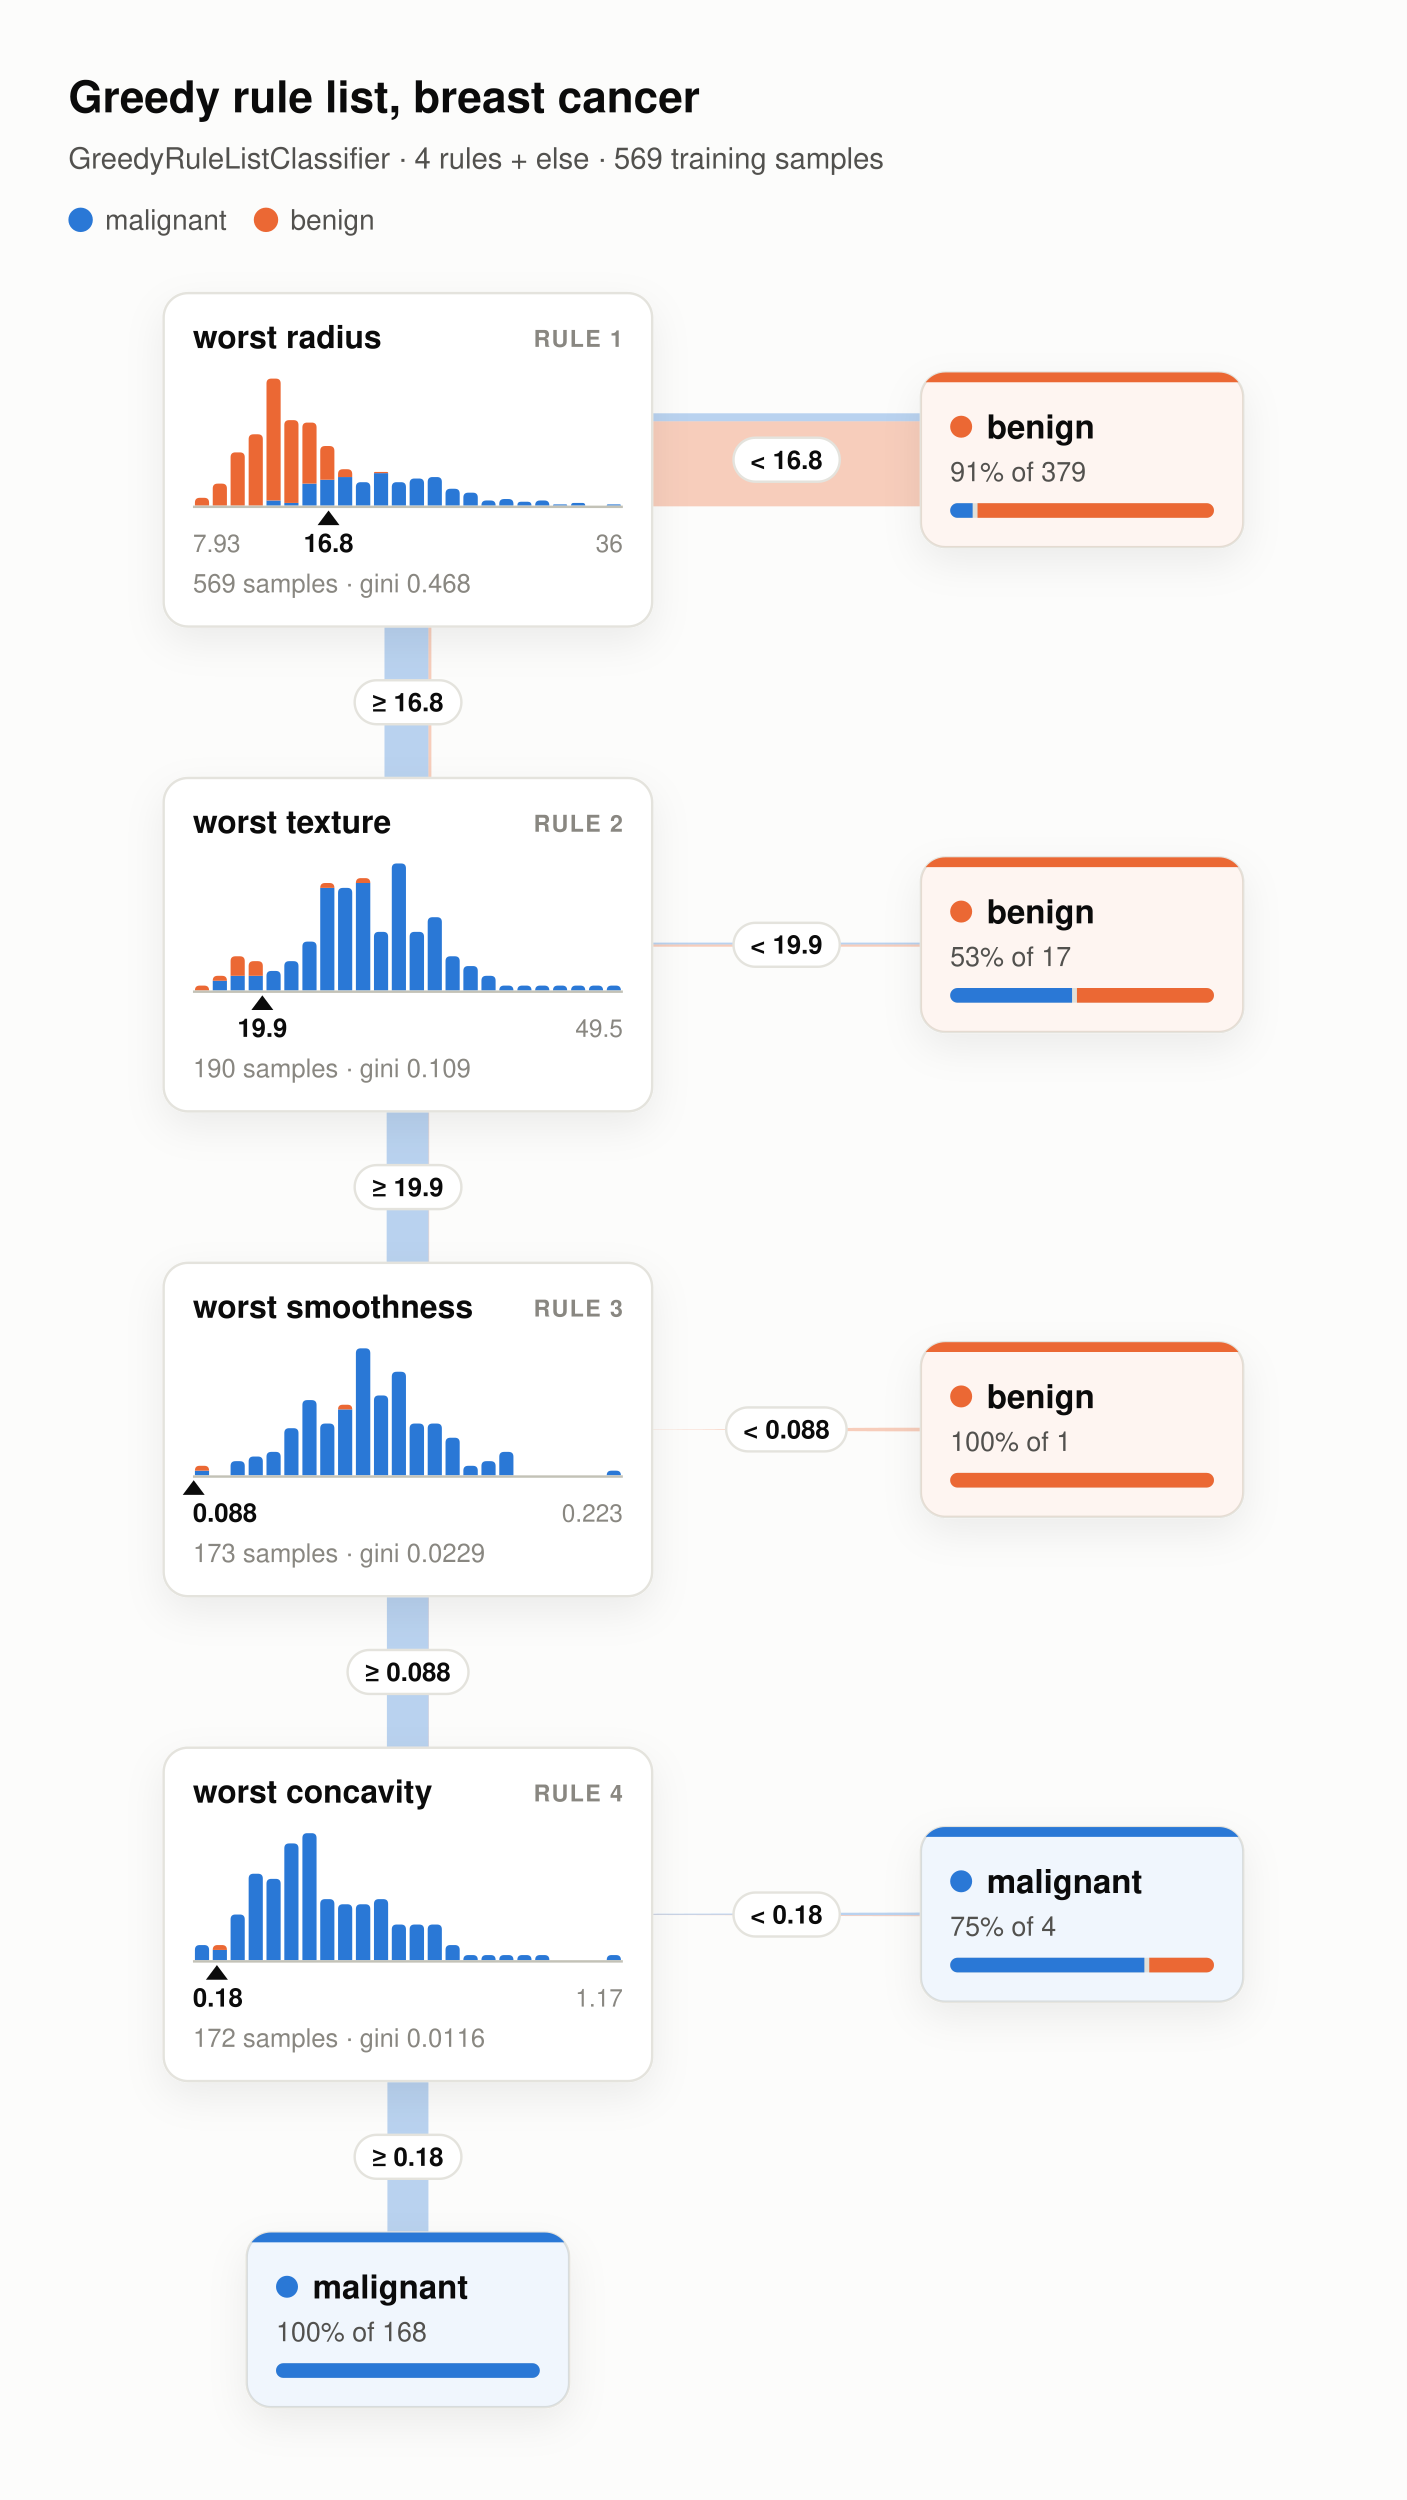
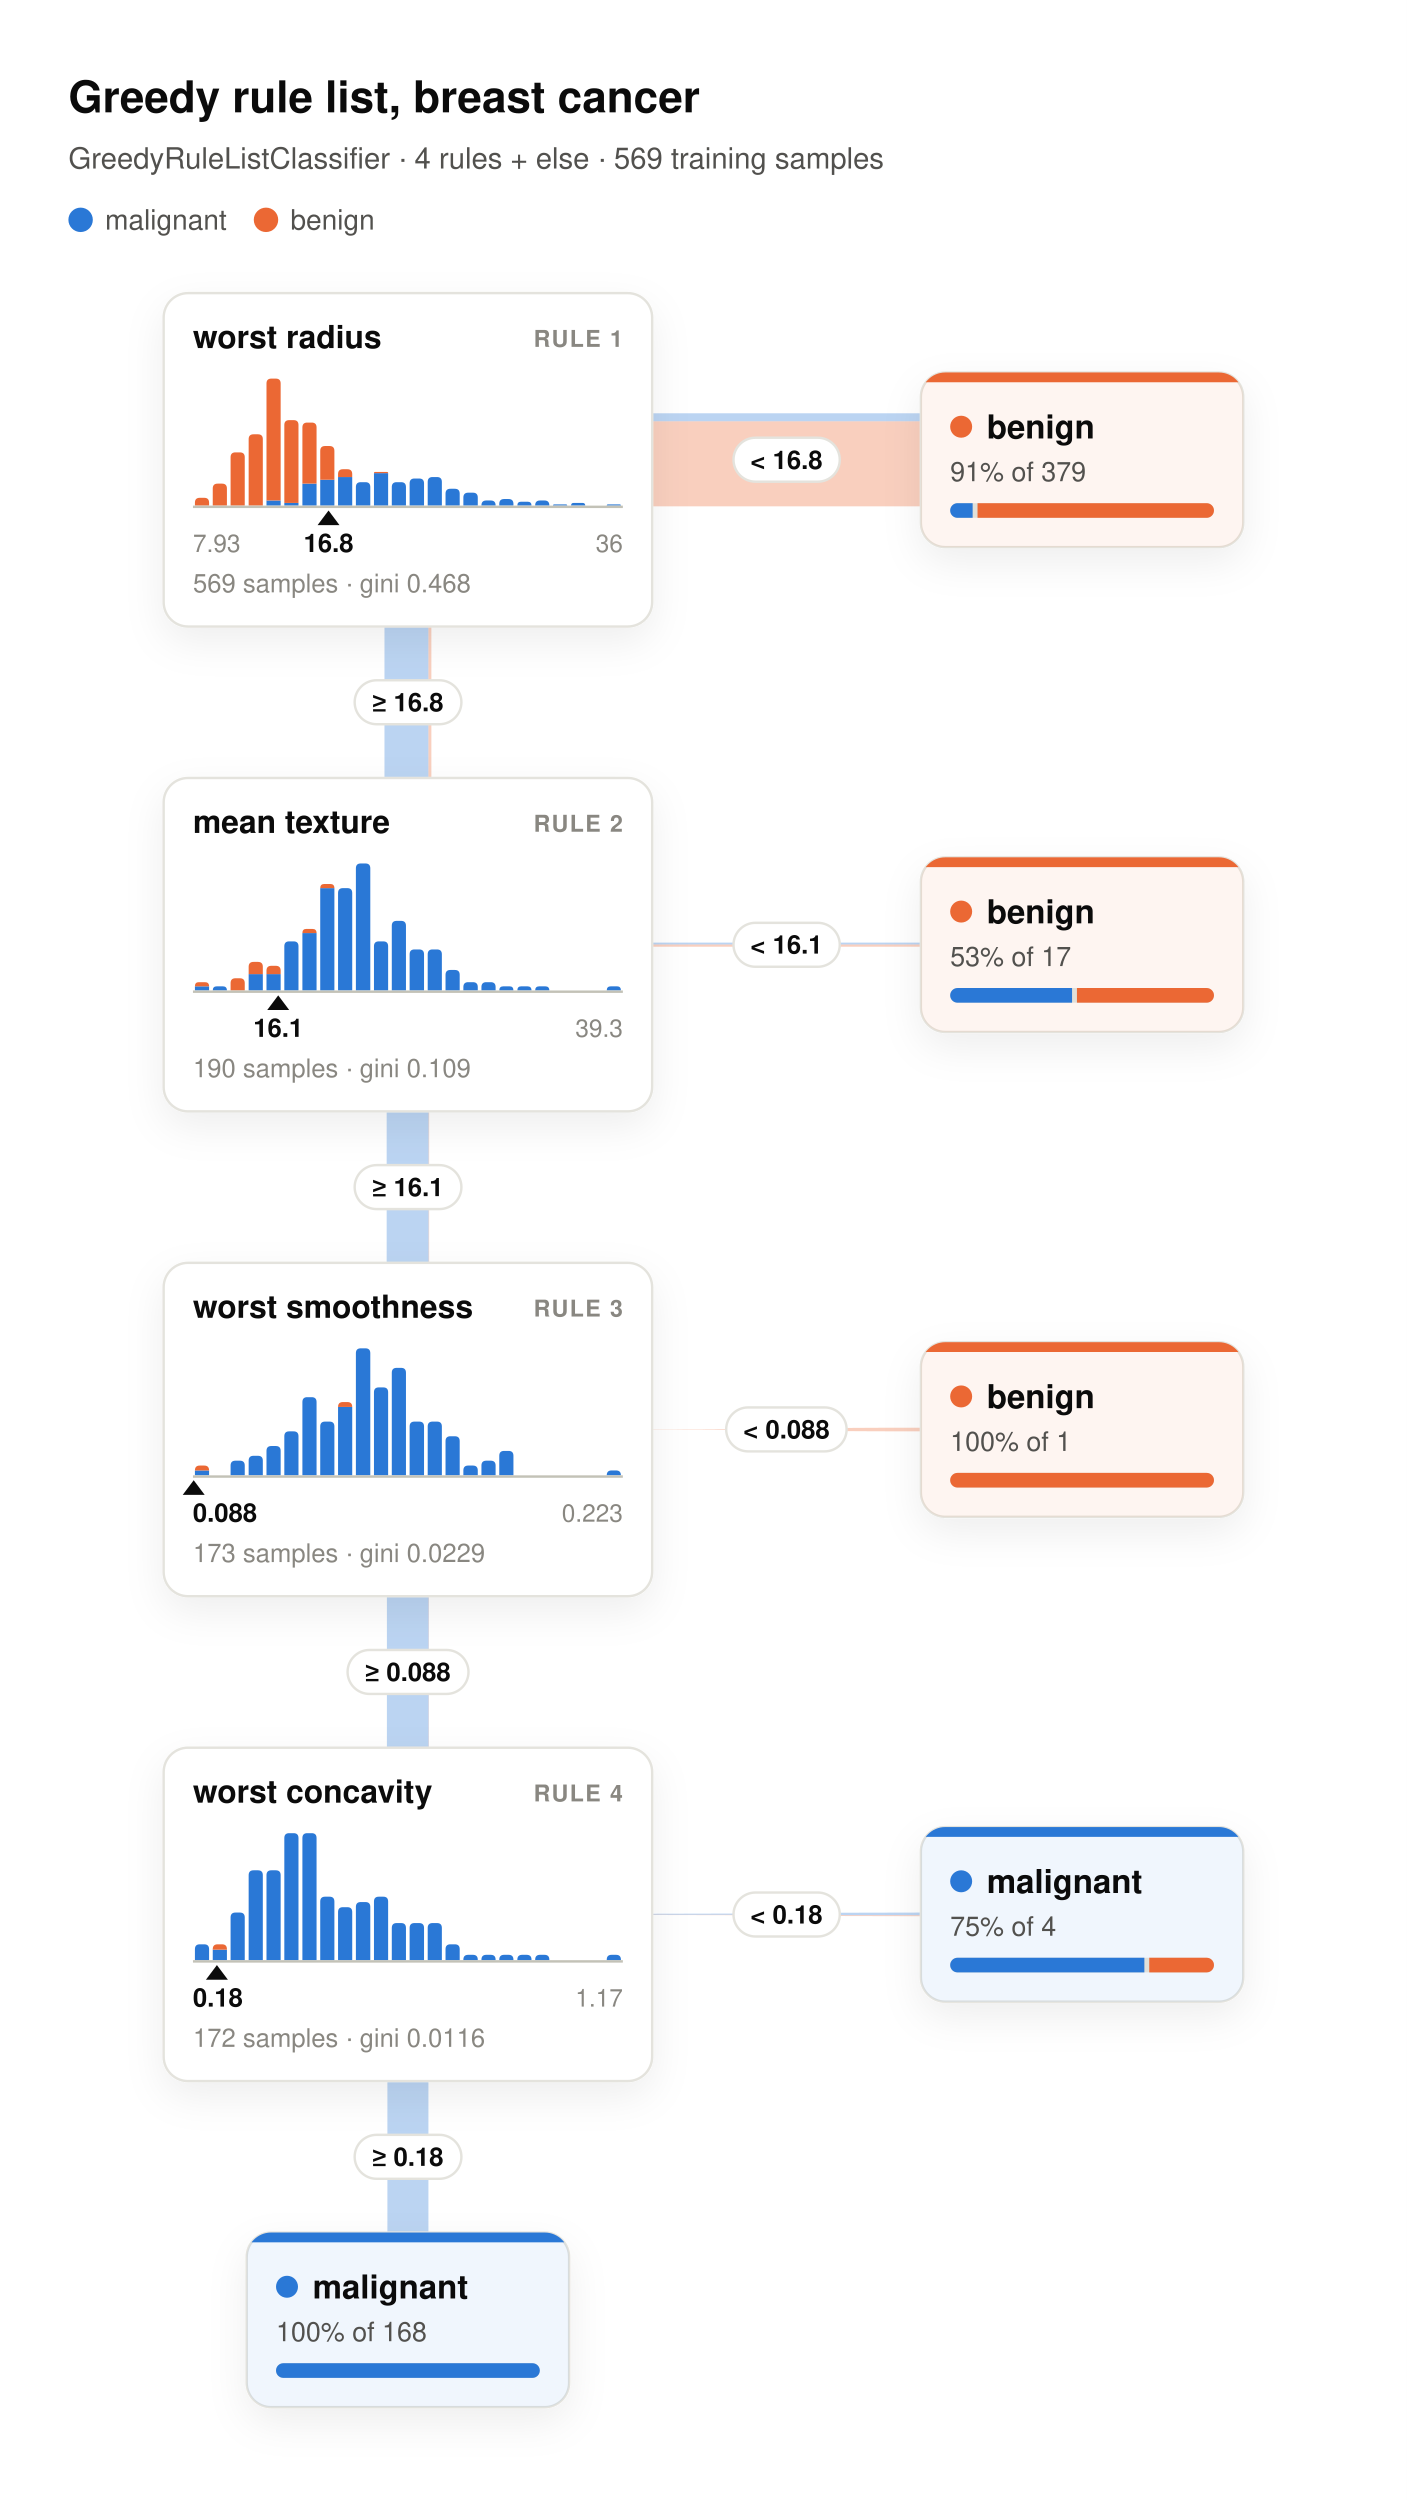
<svg xmlns="http://www.w3.org/2000/svg" width="576" height="1023.5" viewBox="0 0 576 1023.5" role="img" aria-label="Greedy rule list, breast cancer" font-family="Helvetica, 'Helvetica Neue', Arial, 'Nimbus Sans', 'Liberation Sans', sans-serif">
  <defs>
    <filter id="dti47-sh" x="-20%" y="-20%" width="140%" height="160%">
      <feDropShadow dx="0" dy="1" stdDeviation="1" style="flood-color:#1a1a1a;flood-opacity:0.06" />
      <feDropShadow dx="0" dy="6" stdDeviation="8" style="flood-color:#1a1a1a;flood-opacity:0.07" />
    </filter>
  </defs>
-   <rect width="100%" height="100%" style="fill:#fcfcfb" />
+   <rect width="100%" height="100%" style="fill:#ffffff" />
  <g transform="translate(28,28)">
    <text x="0" y="18" style="font-size:18px;font-weight:650;fill:#0b0b0b">Greedy rule list, breast cancer</text>
    <text x="0" y="41" style="font-size:12px;font-weight:400;fill:#52514e">GreedyRuleListClassifier  ·  4 rules + else  ·  569 training samples</text>
    <circle cx="5" cy="62" r="5" style="fill:#2a78d6" />
    <text x="15" y="66" style="font-size:11.5px;font-weight:400;fill:#52514e">malignant</text>
    <circle cx="80.9" cy="62" r="5" style="fill:#eb6834" />
    <text x="90.9" y="66" style="font-size:11.5px;font-weight:400;fill:#52514e">benign</text>
  </g>
  <g transform="translate(67,120)">
    <g style="fill-opacity:0.32">
      <path d="M200,49.2C255,49.2 255,49.2 310,49.2L310,52.5C255,52.5 255,52.5 200,52.5Z" style="fill:#2a78d6" />
      <path d="M200,52.5C255,52.5 255,52.5 310,52.5L310,87.3C255,87.3 255,87.3 200,87.3Z" style="fill:#eb6834" />
    </g>
    <g style="fill-opacity:0.32">
      <path d="M90.4,136.5C90.4,167.5 90.4,167.5 90.4,198.5L108.4,198.5C108.4,167.5 108.4,167.5 108.4,136.5Z" style="fill:#2a78d6" />
      <path d="M108.4,136.5C108.4,167.5 108.4,167.5 108.4,198.5L109.6,198.5C109.6,167.5 109.6,167.5 109.6,136.5Z" style="fill:#eb6834" />
    </g>
    <g style="fill-opacity:0.32">
      <path d="M200,265.9C255,265.9 255,265.9 310,265.9L310,266.7C255,266.7 255,266.7 200,266.7Z" style="fill:#2a78d6" />
      <path d="M200,266.7C255,266.7 255,266.7 310,266.7L310,267.6C255,267.6 255,267.6 200,267.6Z" style="fill:#eb6834" />
    </g>
    <g style="fill-opacity:0.32">
      <path d="M91.3,335C91.3,366 91.3,366 91.3,397L108.5,397C108.5,366 108.5,366 108.5,335Z" style="fill:#2a78d6" />
      <path d="M108.5,335C108.5,366 108.5,366 108.5,397L108.7,397C108.7,366 108.7,366 108.7,335Z" style="fill:#eb6834" />
    </g>
    <g style="fill-opacity:0.32">
      <path d="M200,465.2C255,465.2 255,464.5 310,464.5L310,466C255,466 255,465.3 200,465.3Z" style="fill:#eb6834" />
    </g>
    <g style="fill-opacity:0.32">
      <path d="M91.4,533.5C91.4,564.5 91.4,564.5 91.4,595.5L108.5,595.5C108.5,564.5 108.5,564.5 108.5,533.5Z" style="fill:#2a78d6" />
      <path d="M108.5,533.5C108.5,564.5 108.5,564.5 108.5,595.5L108.6,595.5C108.6,564.5 108.6,564.5 108.6,533.5Z" style="fill:#eb6834" />
    </g>
    <g style="fill-opacity:0.32">
      <path d="M200,663.5C255,663.5 255,663 310,663L310,664.1C255,664.1 255,663.9 200,663.9Z" style="fill:#2a78d6" />
      <path d="M200,663.9C255,663.9 255,664.1 310,664.1L310,664.5C255,664.5 255,664 200,664Z" style="fill:#eb6834" />
    </g>
    <g style="fill-opacity:0.32">
      <path d="M91.6,732C91.6,763 91.6,763 91.6,794L108.4,794C108.4,763 108.4,763 108.4,732Z" style="fill:#2a78d6" />
    </g>
    <g transform="translate(0,0)">
      <rect class="dti-frame" width="200" height="136.5" rx="10" filter="url(#dti47-sh)" style="fill:#ffffff;stroke:#e4e3dd;stroke-width:1" />
      <text x="188" y="22" text-anchor="end" style="font-size:9.5px;font-weight:600;fill:#898781;letter-spacing:.06em">RULE 1</text>
      <text x="12" y="22.5" style="font-size:13px;font-weight:600;fill:#0b0b0b">worst radius</text>
      <path d="M12.8,87V85.8Q12.8,83.8 14.8,83.8H16.6Q18.6,83.8 18.6,85.8V87Z" style="fill:#eb6834" />
      <path d="M20.1,87V80Q20.1,78 22.1,78H23.9Q25.9,78 25.9,80V87Z" style="fill:#eb6834" />
      <path d="M27.4,87V67.2Q27.4,65.2 29.4,65.2H31.2Q33.2,65.2 33.2,67.2V87Z" style="fill:#eb6834" />
      <path d="M34.8,87V59.8Q34.8,57.8 36.8,57.8H38.6Q40.6,57.8 40.6,59.8V87Z" style="fill:#eb6834" />
      <path d="M42.1,87V84.9H47.9V87Z" style="fill:#2a78d6" />
      <path d="M42.1,84.9V37Q42.1,35 44.1,35H45.9Q47.9,35 47.9,37V84.9Z" style="fill:#eb6834" />
      <path d="M49.4,87V85.9H55.2V87Z" style="fill:#2a78d6" />
      <path d="M49.4,85.9V54Q49.4,52 51.4,52H53.2Q55.2,52 55.2,54V85.9Z" style="fill:#eb6834" />
      <path d="M56.8,87V78H62.6V87Z" style="fill:#2a78d6" />
      <path d="M56.8,78V55Q56.8,53 58.8,53H60.6Q62.6,53 62.6,55V78Z" style="fill:#eb6834" />
      <path d="M64.1,87V76.4H69.9V87Z" style="fill:#2a78d6" />
      <path d="M64.1,76.4V64.6Q64.1,62.6 66.1,62.6H67.9Q69.9,62.6 69.9,64.6V76.4Z" style="fill:#eb6834" />
      <path d="M71.4,87V75.3H77.2V87Z" style="fill:#2a78d6" />
      <path d="M71.4,75.3V74.1Q71.4,72.1 73.4,72.1H75.2Q77.2,72.1 77.2,74.1V75.3Z" style="fill:#eb6834" />
      <path d="M78.7,87V79.4Q78.7,77.4 80.7,77.4H82.6Q84.6,77.4 84.6,79.4V87Z" style="fill:#2a78d6" />
      <path d="M86.1,87V73.7H91.9V87Z" style="fill:#2a78d6" />
      <path d="M86.1,73.7V73.7Q86.1,73.2 86.6,73.2H91.4Q91.9,73.2 91.9,73.7V73.7Z" style="fill:#eb6834" />
      <path d="M93.4,87V79.4Q93.4,77.4 95.4,77.4H97.2Q99.2,77.4 99.2,79.4V87Z" style="fill:#2a78d6" />
      <path d="M100.7,87V77.9Q100.7,75.9 102.7,75.9H104.6Q106.6,75.9 106.6,77.9V87Z" style="fill:#2a78d6" />
      <path d="M108.1,87V77.3Q108.1,75.3 110.1,75.3H111.9Q113.9,75.3 113.9,77.3V87Z" style="fill:#2a78d6" />
      <path d="M115.4,87V82.1Q115.4,80.1 117.4,80.1H119.2Q121.2,80.1 121.2,82.1V87Z" style="fill:#2a78d6" />
      <path d="M122.7,87V83.7Q122.7,81.7 124.7,81.7H126.6Q128.6,81.7 128.6,83.7V87Z" style="fill:#2a78d6" />
      <path d="M130.1,87V86.9Q130.1,84.9 132.1,84.9H133.9Q135.9,84.9 135.9,86.9V87Z" style="fill:#2a78d6" />
      <path d="M137.4,87V86.3Q137.4,84.3 139.4,84.3H141.2Q143.2,84.3 143.2,86.3V87Z" style="fill:#2a78d6" />
      <path d="M144.8,87V87Q144.8,85.4 146.3,85.4H149Q150.6,85.4 150.6,87V87Z" style="fill:#2a78d6" />
      <path d="M152.1,87V86.9Q152.1,84.9 154.1,84.9H155.9Q157.9,84.9 157.9,86.9V87Z" style="fill:#2a78d6" />
      <path d="M159.4,87V87Q159.4,86.5 159.9,86.5H164.7Q165.2,86.5 165.2,87V87Z" style="fill:#2a78d6" />
      <path d="M166.8,87V87Q166.8,85.9 167.8,85.9H171.5Q172.6,85.9 172.6,87V87Z" style="fill:#2a78d6" />
      <path d="M181.4,87V87Q181.4,86.5 181.9,86.5H186.7Q187.2,86.5 187.2,87V87Z" style="fill:#2a78d6" />
      <line x1="12" y1="87.5" x2="188" y2="87.5" style="stroke:#c3c2b7;stroke-width:1" />
      <path d="M67.5,89l4.5,6h-9z" style="fill:#0b0b0b" />
      <text x="67.5" y="106" text-anchor="middle" style="font-size:10.5px;font-weight:600;fill:#0b0b0b">16.8</text>
      <text x="12" y="106" style="font-size:10px;font-weight:400;fill:#898781">7.93</text>
      <text x="188" y="106" text-anchor="end" style="font-size:10px;font-weight:400;fill:#898781">36</text>
      <text x="12" y="122.5" style="font-size:10.5px;font-weight:400;fill:#898781;font-variant-numeric:tabular-nums">569 samples  ·  gini 0.468</text>
    </g>
    <g transform="translate(310,32.5)">
      <rect class="dti-frame" width="132" height="71.5" rx="10" filter="url(#dti47-sh)" style="fill:#ffffff;stroke:#e4e3dd;stroke-width:1" />
      <clipPath id="dti47-cc1">
        <rect width="132" height="71.5" rx="10" />
      </clipPath>
      <g clip-path="url(#dti47-cc1)">
        <rect width="132" height="71.5" style="fill:#eb6834;fill-opacity:0.07" />
        <rect width="132" height="4" style="fill:#eb6834" />
      </g>
      <circle cx="16.5" cy="22.2" r="4.5" style="fill:#eb6834" />
      <text x="27" y="27" style="font-size:13.5px;font-weight:600;fill:#0b0b0b">benign</text>
      <text x="12" y="44.5" style="font-size:11px;font-weight:400;fill:#52514e;font-variant-numeric:tabular-nums">91% of 379</text>
      <clipPath id="dti47-cb1">
        <rect x="12" y="53.5" width="108" height="6" rx="3" />
      </clipPath>
      <g clip-path="url(#dti47-cb1)">
        <rect x="12" y="53.5" width="108" height="6" style="fill:#e1e0d9" />
        <rect x="12" y="53.5" width="9.2" height="6" style="fill:#2a78d6" />
        <rect x="23.2" y="53.5" width="96.8" height="6" style="fill:#eb6834" />
      </g>
    </g>
    <g transform="translate(0,198.5)">
      <rect class="dti-frame" width="200" height="136.5" rx="10" filter="url(#dti47-sh)" style="fill:#ffffff;stroke:#e4e3dd;stroke-width:1" />
      <text x="188" y="22" text-anchor="end" style="font-size:9.5px;font-weight:600;fill:#898781;letter-spacing:.06em">RULE 2</text>
-       <text x="12" y="22.5" style="font-size:13px;font-weight:600;fill:#0b0b0b">worst texture</text>
-       <path d="M12.8,87V87Q12.8,85 14.8,85H16.6Q18.6,85 18.6,87V87Z" style="fill:#eb6834" />
-       <path d="M20.1,87V83H25.9V87Z" style="fill:#2a78d6" />
-       <path d="M20.1,83V83Q20.1,81 22.1,81H23.9Q25.9,81 25.9,83V83Z" style="fill:#eb6834" />
-       <path d="M27.4,87V81H33.2V87Z" style="fill:#2a78d6" />
-       <path d="M27.4,81V75Q27.4,73 29.4,73H31.2Q33.2,73 33.2,75V81Z" style="fill:#eb6834" />
-       <path d="M34.8,87V81H40.6V87Z" style="fill:#2a78d6" />
-       <path d="M34.8,81V77Q34.8,75 36.8,75H38.6Q40.6,75 40.6,77V81Z" style="fill:#eb6834" />
-       <path d="M42.1,87V81Q42.1,79 44.1,79H45.9Q47.9,79 47.9,81V87Z" style="fill:#2a78d6" />
-       <path d="M49.4,87V77Q49.4,75 51.4,75H53.2Q55.2,75 55.2,77V87Z" style="fill:#2a78d6" />
-       <path d="M56.8,87V69Q56.8,67 58.8,67H60.6Q62.6,67 62.6,69V87Z" style="fill:#2a78d6" />
-       <path d="M64.1,87V45H69.9V87Z" style="fill:#2a78d6" />
-       <path d="M64.1,45V45Q64.1,43 66.1,43H67.9Q69.9,43 69.9,45V45Z" style="fill:#eb6834" />
-       <path d="M71.4,87V47Q71.4,45 73.4,45H75.2Q77.2,45 77.2,47V87Z" style="fill:#2a78d6" />
-       <path d="M78.7,87V43H84.6V87Z" style="fill:#2a78d6" />
-       <path d="M78.7,43V43Q78.7,41 80.7,41H82.6Q84.6,41 84.6,43V43Z" style="fill:#eb6834" />
-       <path d="M86.1,87V65Q86.1,63 88.1,63H89.9Q91.9,63 91.9,65V87Z" style="fill:#2a78d6" />
-       <path d="M93.4,87V37Q93.4,35 95.4,35H97.2Q99.2,35 99.2,37V87Z" style="fill:#2a78d6" />
-       <path d="M100.7,87V65Q100.7,63 102.7,63H104.6Q106.6,63 106.6,65V87Z" style="fill:#2a78d6" />
-       <path d="M108.1,87V59Q108.1,57 110.1,57H111.9Q113.9,57 113.9,59V87Z" style="fill:#2a78d6" />
-       <path d="M115.4,87V75Q115.4,73 117.4,73H119.2Q121.2,73 121.2,75V87Z" style="fill:#2a78d6" />
-       <path d="M122.7,87V79Q122.7,77 124.7,77H126.6Q128.6,77 128.6,79V87Z" style="fill:#2a78d6" />
-       <path d="M130.1,87V83Q130.1,81 132.1,81H133.9Q135.9,81 135.9,83V87Z" style="fill:#2a78d6" />
-       <path d="M137.4,87V87Q137.4,85 139.4,85H141.2Q143.2,85 143.2,87V87Z" style="fill:#2a78d6" />
-       <path d="M144.8,87V87Q144.8,85 146.8,85H148.6Q150.6,85 150.6,87V87Z" style="fill:#2a78d6" />
-       <path d="M152.1,87V87Q152.1,85 154.1,85H155.9Q157.9,85 157.9,87V87Z" style="fill:#2a78d6" />
-       <path d="M159.4,87V87Q159.4,85 161.4,85H163.2Q165.2,85 165.2,87V87Z" style="fill:#2a78d6" />
-       <path d="M166.8,87V87Q166.8,85 168.8,85H170.6Q172.6,85 172.6,87V87Z" style="fill:#2a78d6" />
-       <path d="M174.1,87V87Q174.1,85 176.1,85H177.9Q179.9,85 179.9,87V87Z" style="fill:#2a78d6" />
-       <path d="M181.4,87V87Q181.4,85 183.4,85H185.2Q187.2,85 187.2,87V87Z" style="fill:#2a78d6" />
+       <text x="12" y="22.5" style="font-size:13px;font-weight:600;fill:#0b0b0b">mean texture</text>
+       <path d="M12.8,87V85.3H18.6V87Z" style="fill:#2a78d6" />
+       <path d="M12.8,85.3V85.3Q12.8,83.6 14.4,83.6H16.9Q18.6,83.6 18.6,85.3V85.3Z" style="fill:#eb6834" />
+       <path d="M20.1,87V87Q20.1,85.3 21.8,85.3H24.2Q25.9,85.3 25.9,87V87Z" style="fill:#2a78d6" />
+       <path d="M27.4,87V84Q27.4,82 29.4,82H31.2Q33.2,82 33.2,84V87Z" style="fill:#eb6834" />
+       <path d="M34.8,87V80.3H40.6V87Z" style="fill:#2a78d6" />
+       <path d="M34.8,80.3V77.3Q34.8,75.3 36.8,75.3H38.6Q40.6,75.3 40.6,77.3V80.3Z" style="fill:#eb6834" />
+       <path d="M42.1,87V80.3H47.9V87Z" style="fill:#2a78d6" />
+       <path d="M42.1,80.3V78.9Q42.1,76.9 44.1,76.9H45.9Q47.9,76.9 47.9,78.9V80.3Z" style="fill:#eb6834" />
+       <path d="M49.4,87V68.9Q49.4,66.9 51.4,66.9H53.2Q55.2,66.9 55.2,68.9V87Z" style="fill:#2a78d6" />
+       <path d="M56.8,87V63.5H62.6V87Z" style="fill:#2a78d6" />
+       <path d="M56.8,63.5V63.5Q56.8,61.8 58.4,61.8H60.9Q62.6,61.8 62.6,63.5V63.5Z" style="fill:#eb6834" />
+       <path d="M64.1,87V45.1H69.9V87Z" style="fill:#2a78d6" />
+       <path d="M64.1,45.1V45.1Q64.1,43.4 65.8,43.4H68.2Q69.9,43.4 69.9,45.1V45.1Z" style="fill:#eb6834" />
+       <path d="M71.4,87V47.1Q71.4,45.1 73.4,45.1H75.2Q77.2,45.1 77.2,47.1V87Z" style="fill:#2a78d6" />
+       <path d="M78.7,87V37Q78.7,35 80.7,35H82.6Q84.6,35 84.6,37V87Z" style="fill:#2a78d6" />
+       <path d="M86.1,87V68.9Q86.1,66.9 88.1,66.9H89.9Q91.9,66.9 91.9,68.9V87Z" style="fill:#2a78d6" />
+       <path d="M93.4,87V60.5Q93.4,58.5 95.4,58.5H97.2Q99.2,58.5 99.2,60.5V87Z" style="fill:#2a78d6" />
+       <path d="M100.7,87V72.2Q100.7,70.2 102.7,70.2H104.6Q106.6,70.2 106.6,72.2V87Z" style="fill:#2a78d6" />
+       <path d="M108.1,87V72.2Q108.1,70.2 110.1,70.2H111.9Q113.9,70.2 113.9,72.2V87Z" style="fill:#2a78d6" />
+       <path d="M115.4,87V80.6Q115.4,78.6 117.4,78.6H119.2Q121.2,78.6 121.2,80.6V87Z" style="fill:#2a78d6" />
+       <path d="M122.7,87V85.6Q122.7,83.6 124.7,83.6H126.6Q128.6,83.6 128.6,85.6V87Z" style="fill:#2a78d6" />
+       <path d="M130.1,87V85.6Q130.1,83.6 132.1,83.6H133.9Q135.9,83.6 135.9,85.6V87Z" style="fill:#2a78d6" />
+       <path d="M137.4,87V87Q137.4,85.3 139.1,85.3H141.6Q143.2,85.3 143.2,87V87Z" style="fill:#2a78d6" />
+       <path d="M144.8,87V87Q144.8,85.3 146.4,85.3H148.9Q150.6,85.3 150.6,87V87Z" style="fill:#2a78d6" />
+       <path d="M152.1,87V87Q152.1,85.3 153.8,85.3H156.2Q157.9,85.3 157.9,87V87Z" style="fill:#2a78d6" />
+       <path d="M181.4,87V87Q181.4,85.3 183.1,85.3H185.6Q187.2,85.3 187.2,87V87Z" style="fill:#2a78d6" />
      <line x1="12" y1="87.5" x2="188" y2="87.5" style="stroke:#c3c2b7;stroke-width:1" />
-       <path d="M40.4,89l4.5,6h-9z" style="fill:#0b0b0b" />
-       <text x="40.4" y="106" text-anchor="middle" style="font-size:10.5px;font-weight:600;fill:#0b0b0b">19.9</text>
-       <text x="188" y="106" text-anchor="end" style="font-size:10px;font-weight:400;fill:#898781">49.5</text>
+       <path d="M46.9,89l4.5,6h-9z" style="fill:#0b0b0b" />
+       <text x="46.9" y="106" text-anchor="middle" style="font-size:10.5px;font-weight:600;fill:#0b0b0b">16.1</text>
+       <text x="188" y="106" text-anchor="end" style="font-size:10px;font-weight:400;fill:#898781">39.3</text>
      <text x="12" y="122.5" style="font-size:10.5px;font-weight:400;fill:#898781;font-variant-numeric:tabular-nums">190 samples  ·  gini 0.109</text>
    </g>
    <g transform="translate(310,231)">
      <rect class="dti-frame" width="132" height="71.5" rx="10" filter="url(#dti47-sh)" style="fill:#ffffff;stroke:#e4e3dd;stroke-width:1" />
      <clipPath id="dti47-cc3">
        <rect width="132" height="71.5" rx="10" />
      </clipPath>
      <g clip-path="url(#dti47-cc3)">
        <rect width="132" height="71.5" style="fill:#eb6834;fill-opacity:0.07" />
        <rect width="132" height="4" style="fill:#eb6834" />
      </g>
      <circle cx="16.5" cy="22.2" r="4.5" style="fill:#eb6834" />
      <text x="27" y="27" style="font-size:13.5px;font-weight:600;fill:#0b0b0b">benign</text>
      <text x="12" y="44.5" style="font-size:11px;font-weight:400;fill:#52514e;font-variant-numeric:tabular-nums">53% of 17</text>
      <clipPath id="dti47-cb3">
        <rect x="12" y="53.5" width="108" height="6" rx="3" />
      </clipPath>
      <g clip-path="url(#dti47-cb3)">
        <rect x="12" y="53.5" width="108" height="6" style="fill:#e1e0d9" />
        <rect x="12" y="53.5" width="49.9" height="6" style="fill:#2a78d6" />
        <rect x="63.9" y="53.5" width="56.1" height="6" style="fill:#eb6834" />
      </g>
    </g>
    <g transform="translate(0,397)">
      <rect class="dti-frame" width="200" height="136.5" rx="10" filter="url(#dti47-sh)" style="fill:#ffffff;stroke:#e4e3dd;stroke-width:1" />
      <text x="188" y="22" text-anchor="end" style="font-size:9.5px;font-weight:600;fill:#898781;letter-spacing:.06em">RULE 3</text>
      <text x="12" y="22.5" style="font-size:13px;font-weight:600;fill:#0b0b0b">worst smoothness</text>
-       <path d="M12.8,87V85.1H18.6V87Z" style="fill:#2a78d6" />
-       <path d="M12.8,85.1V85.1Q12.8,83.1 14.7,83.1H16.7Q18.6,83.1 18.6,85.1V85.1Z" style="fill:#eb6834" />
-       <path d="M27.4,87V83.2Q27.4,81.2 29.4,81.2H31.2Q33.2,81.2 33.2,83.2V87Z" style="fill:#2a78d6" />
-       <path d="M34.8,87V81.3Q34.8,79.3 36.8,79.3H38.6Q40.6,79.3 40.6,81.3V87Z" style="fill:#2a78d6" />
-       <path d="M42.1,87V79.4Q42.1,77.4 44.1,77.4H45.9Q47.9,77.4 47.9,79.4V87Z" style="fill:#2a78d6" />
-       <path d="M49.4,87V69.7Q49.4,67.7 51.4,67.7H53.2Q55.2,67.7 55.2,69.7V87Z" style="fill:#2a78d6" />
-       <path d="M56.8,87V58.2Q56.8,56.2 58.8,56.2H60.6Q62.6,56.2 62.6,58.2V87Z" style="fill:#2a78d6" />
-       <path d="M64.1,87V67.8Q64.1,65.8 66.1,65.8H67.9Q69.9,65.8 69.9,67.8V87Z" style="fill:#2a78d6" />
-       <path d="M71.4,87V60H77.2V87Z" style="fill:#2a78d6" />
-       <path d="M71.4,60V60Q71.4,58.1 73.3,58.1H75.3Q77.2,58.1 77.2,60V60Z" style="fill:#eb6834" />
+       <path d="M12.8,87V85H18.6V87Z" style="fill:#2a78d6" />
+       <path d="M12.8,85V85Q12.8,83 14.8,83H16.6Q18.6,83 18.6,85V85Z" style="fill:#eb6834" />
+       <path d="M27.4,87V83Q27.4,81 29.4,81H31.2Q33.2,81 33.2,83V87Z" style="fill:#2a78d6" />
+       <path d="M34.8,87V81Q34.8,79 36.8,79H38.6Q40.6,79 40.6,81V87Z" style="fill:#2a78d6" />
+       <path d="M42.1,87V77Q42.1,75 44.1,75H45.9Q47.9,75 47.9,77V87Z" style="fill:#2a78d6" />
+       <path d="M49.4,87V71Q49.4,69 51.4,69H53.2Q55.2,69 55.2,71V87Z" style="fill:#2a78d6" />
+       <path d="M56.8,87V57Q56.8,55 58.8,55H60.6Q62.6,55 62.6,57V87Z" style="fill:#2a78d6" />
+       <path d="M64.1,87V67Q64.1,65 66.1,65H67.9Q69.9,65 69.9,67V87Z" style="fill:#2a78d6" />
+       <path d="M71.4,87V59H77.2V87Z" style="fill:#2a78d6" />
+       <path d="M71.4,59V59Q71.4,57 73.4,57H75.2Q77.2,57 77.2,59V59Z" style="fill:#eb6834" />
      <path d="M78.7,87V37Q78.7,35 80.7,35H82.6Q84.6,35 84.6,37V87Z" style="fill:#2a78d6" />
-       <path d="M86.1,87V56.3Q86.1,54.3 88.1,54.3H89.9Q91.9,54.3 91.9,56.3V87Z" style="fill:#2a78d6" />
-       <path d="M93.4,87V46.6Q93.4,44.6 95.4,44.6H97.2Q99.2,44.6 99.2,46.6V87Z" style="fill:#2a78d6" />
-       <path d="M100.7,87V67.8Q100.7,65.8 102.7,65.8H104.6Q106.6,65.8 106.6,67.8V87Z" style="fill:#2a78d6" />
-       <path d="M108.1,87V67.8Q108.1,65.8 110.1,65.8H111.9Q113.9,65.8 113.9,67.8V87Z" style="fill:#2a78d6" />
-       <path d="M115.4,87V73.6Q115.4,71.6 117.4,71.6H119.2Q121.2,71.6 121.2,73.6V87Z" style="fill:#2a78d6" />
-       <path d="M122.7,87V85.1Q122.7,83.1 124.7,83.1H126.6Q128.6,83.1 128.6,85.1V87Z" style="fill:#2a78d6" />
-       <path d="M130.1,87V83.2Q130.1,81.2 132.1,81.2H133.9Q135.9,81.2 135.9,83.2V87Z" style="fill:#2a78d6" />
-       <path d="M137.4,87V79.4Q137.4,77.4 139.4,77.4H141.2Q143.2,77.4 143.2,79.4V87Z" style="fill:#2a78d6" />
-       <path d="M181.4,87V87Q181.4,85.1 183.3,85.1H185.3Q187.2,85.1 187.2,87V87Z" style="fill:#2a78d6" />
+       <path d="M86.1,87V53Q86.1,51 88.1,51H89.9Q91.9,51 91.9,53V87Z" style="fill:#2a78d6" />
+       <path d="M93.4,87V45Q93.4,43 95.4,43H97.2Q99.2,43 99.2,45V87Z" style="fill:#2a78d6" />
+       <path d="M100.7,87V67Q100.7,65 102.7,65H104.6Q106.6,65 106.6,67V87Z" style="fill:#2a78d6" />
+       <path d="M108.1,87V67Q108.1,65 110.1,65H111.9Q113.9,65 113.9,67V87Z" style="fill:#2a78d6" />
+       <path d="M115.4,87V73Q115.4,71 117.4,71H119.2Q121.2,71 121.2,73V87Z" style="fill:#2a78d6" />
+       <path d="M122.7,87V85Q122.7,83 124.7,83H126.6Q128.6,83 128.6,85V87Z" style="fill:#2a78d6" />
+       <path d="M130.1,87V83Q130.1,81 132.1,81H133.9Q135.9,81 135.9,83V87Z" style="fill:#2a78d6" />
+       <path d="M137.4,87V79Q137.4,77 139.4,77H141.2Q143.2,77 143.2,79V87Z" style="fill:#2a78d6" />
+       <path d="M181.4,87V87Q181.4,85 183.4,85H185.2Q187.2,85 187.2,87V87Z" style="fill:#2a78d6" />
      <line x1="12" y1="87.5" x2="188" y2="87.5" style="stroke:#c3c2b7;stroke-width:1" />
      <path d="M12.3,89l4.5,6h-9z" style="fill:#0b0b0b" />
      <text x="25.1" y="106" text-anchor="middle" style="font-size:10.5px;font-weight:600;fill:#0b0b0b">0.088</text>
      <text x="188" y="106" text-anchor="end" style="font-size:10px;font-weight:400;fill:#898781">0.223</text>
      <text x="12" y="122.5" style="font-size:10.5px;font-weight:400;fill:#898781;font-variant-numeric:tabular-nums">173 samples  ·  gini 0.0229</text>
    </g>
    <g transform="translate(310,429.5)">
      <rect class="dti-frame" width="132" height="71.5" rx="10" filter="url(#dti47-sh)" style="fill:#ffffff;stroke:#e4e3dd;stroke-width:1" />
      <clipPath id="dti47-cc5">
        <rect width="132" height="71.5" rx="10" />
      </clipPath>
      <g clip-path="url(#dti47-cc5)">
        <rect width="132" height="71.5" style="fill:#eb6834;fill-opacity:0.07" />
        <rect width="132" height="4" style="fill:#eb6834" />
      </g>
      <circle cx="16.5" cy="22.2" r="4.5" style="fill:#eb6834" />
      <text x="27" y="27" style="font-size:13.5px;font-weight:600;fill:#0b0b0b">benign</text>
      <text x="12" y="44.5" style="font-size:11px;font-weight:400;fill:#52514e;font-variant-numeric:tabular-nums">100% of 1</text>
      <clipPath id="dti47-cb5">
        <rect x="12" y="53.5" width="108" height="6" rx="3" />
      </clipPath>
      <g clip-path="url(#dti47-cb5)">
        <rect x="12" y="53.5" width="108" height="6" style="fill:#e1e0d9" />
        <rect x="12" y="53.5" width="108" height="6" style="fill:#eb6834" />
      </g>
    </g>
    <g transform="translate(0,595.5)">
      <rect class="dti-frame" width="200" height="136.5" rx="10" filter="url(#dti47-sh)" style="fill:#ffffff;stroke:#e4e3dd;stroke-width:1" />
      <text x="188" y="22" text-anchor="end" style="font-size:9.5px;font-weight:600;fill:#898781;letter-spacing:.06em">RULE 4</text>
      <text x="12" y="22.5" style="font-size:13px;font-weight:600;fill:#0b0b0b">worst concavity</text>
-       <path d="M12.8,87V82.8Q12.8,80.8 14.8,80.8H16.6Q18.6,80.8 18.6,82.8V87Z" style="fill:#2a78d6" />
-       <path d="M20.1,87V82.8H25.9V87Z" style="fill:#2a78d6" />
-       <path d="M20.1,82.8V82.8Q20.1,80.8 22.1,80.8H23.9Q25.9,80.8 25.9,82.8V82.8Z" style="fill:#eb6834" />
-       <path d="M27.4,87V70.3Q27.4,68.3 29.4,68.3H31.2Q33.2,68.3 33.2,70.3V87Z" style="fill:#2a78d6" />
-       <path d="M34.8,87V53.6Q34.8,51.6 36.8,51.6H38.6Q40.6,51.6 40.6,53.6V87Z" style="fill:#2a78d6" />
-       <path d="M42.1,87V55.7Q42.1,53.7 44.1,53.7H45.9Q47.9,53.7 47.9,55.7V87Z" style="fill:#2a78d6" />
-       <path d="M49.4,87V41.2Q49.4,39.2 51.4,39.2H53.2Q55.2,39.2 55.2,41.2V87Z" style="fill:#2a78d6" />
+       <path d="M12.8,87V82.5Q12.8,80.5 14.8,80.5H16.6Q18.6,80.5 18.6,82.5V87Z" style="fill:#2a78d6" />
+       <path d="M20.1,87V82.7H25.9V87Z" style="fill:#2a78d6" />
+       <path d="M20.1,82.7V82.5Q20.1,80.5 22.1,80.5H23.9Q25.9,80.5 25.9,82.5V82.7Z" style="fill:#eb6834" />
+       <path d="M27.4,87V69.5Q27.4,67.5 29.4,67.5H31.2Q33.2,67.5 33.2,69.5V87Z" style="fill:#2a78d6" />
+       <path d="M34.8,87V52.2Q34.8,50.2 36.8,50.2H38.6Q40.6,50.2 40.6,52.2V87Z" style="fill:#2a78d6" />
+       <path d="M42.1,87V52.2Q42.1,50.2 44.1,50.2H45.9Q47.9,50.2 47.9,52.2V87Z" style="fill:#2a78d6" />
+       <path d="M49.4,87V37Q49.4,35 51.4,35H53.2Q55.2,35 55.2,37V87Z" style="fill:#2a78d6" />
      <path d="M56.8,87V37Q56.8,35 58.8,35H60.6Q62.6,35 62.6,37V87Z" style="fill:#2a78d6" />
-       <path d="M64.1,87V64Q64.1,62 66.1,62H67.9Q69.9,62 69.9,64V87Z" style="fill:#2a78d6" />
-       <path d="M71.4,87V66.1Q71.4,64.1 73.4,64.1H75.2Q77.2,64.1 77.2,66.1V87Z" style="fill:#2a78d6" />
-       <path d="M78.7,87V66.1Q78.7,64.1 80.7,64.1H82.6Q84.6,64.1 84.6,66.1V87Z" style="fill:#2a78d6" />
-       <path d="M86.1,87V64Q86.1,62 88.1,62H89.9Q91.9,62 91.9,64V87Z" style="fill:#2a78d6" />
-       <path d="M93.4,87V74.4Q93.4,72.4 95.4,72.4H97.2Q99.2,72.4 99.2,74.4V87Z" style="fill:#2a78d6" />
-       <path d="M100.7,87V74.4Q100.7,72.4 102.7,72.4H104.6Q106.6,72.4 106.6,74.4V87Z" style="fill:#2a78d6" />
-       <path d="M108.1,87V74.4Q108.1,72.4 110.1,72.4H111.9Q113.9,72.4 113.9,74.4V87Z" style="fill:#2a78d6" />
-       <path d="M115.4,87V82.8Q115.4,80.8 117.4,80.8H119.2Q121.2,80.8 121.2,82.8V87Z" style="fill:#2a78d6" />
-       <path d="M122.7,87V86.9Q122.7,84.9 124.7,84.9H126.6Q128.6,84.9 128.6,86.9V87Z" style="fill:#2a78d6" />
-       <path d="M130.1,87V86.9Q130.1,84.9 132.1,84.9H133.9Q135.9,84.9 135.9,86.9V87Z" style="fill:#2a78d6" />
-       <path d="M137.4,87V86.9Q137.4,84.9 139.4,84.9H141.2Q143.2,84.9 143.2,86.9V87Z" style="fill:#2a78d6" />
-       <path d="M144.8,87V86.9Q144.8,84.9 146.8,84.9H148.6Q150.6,84.9 150.6,86.9V87Z" style="fill:#2a78d6" />
-       <path d="M152.1,87V86.9Q152.1,84.9 154.1,84.9H155.9Q157.9,84.9 157.9,86.9V87Z" style="fill:#2a78d6" />
-       <path d="M181.4,87V86.9Q181.4,84.9 183.4,84.9H185.2Q187.2,84.9 187.2,86.9V87Z" style="fill:#2a78d6" />
+       <path d="M64.1,87V63Q64.1,61 66.1,61H67.9Q69.9,61 69.9,63V87Z" style="fill:#2a78d6" />
+       <path d="M71.4,87V67.3Q71.4,65.3 73.4,65.3H75.2Q77.2,65.3 77.2,67.3V87Z" style="fill:#2a78d6" />
+       <path d="M78.7,87V65.2Q78.7,63.2 80.7,63.2H82.6Q84.6,63.2 84.6,65.2V87Z" style="fill:#2a78d6" />
+       <path d="M86.1,87V63Q86.1,61 88.1,61H89.9Q91.9,61 91.9,63V87Z" style="fill:#2a78d6" />
+       <path d="M93.4,87V73.8Q93.4,71.8 95.4,71.8H97.2Q99.2,71.8 99.2,73.8V87Z" style="fill:#2a78d6" />
+       <path d="M100.7,87V73.8Q100.7,71.8 102.7,71.8H104.6Q106.6,71.8 106.6,73.8V87Z" style="fill:#2a78d6" />
+       <path d="M108.1,87V73.8Q108.1,71.8 110.1,71.8H111.9Q113.9,71.8 113.9,73.8V87Z" style="fill:#2a78d6" />
+       <path d="M115.4,87V82.5Q115.4,80.5 117.4,80.5H119.2Q121.2,80.5 121.2,82.5V87Z" style="fill:#2a78d6" />
+       <path d="M122.7,87V86.8Q122.7,84.8 124.7,84.8H126.6Q128.6,84.8 128.6,86.8V87Z" style="fill:#2a78d6" />
+       <path d="M130.1,87V86.8Q130.1,84.8 132.1,84.8H133.9Q135.9,84.8 135.9,86.8V87Z" style="fill:#2a78d6" />
+       <path d="M137.4,87V86.8Q137.4,84.8 139.4,84.8H141.2Q143.2,84.8 143.2,86.8V87Z" style="fill:#2a78d6" />
+       <path d="M144.8,87V86.8Q144.8,84.8 146.8,84.8H148.6Q150.6,84.8 150.6,86.8V87Z" style="fill:#2a78d6" />
+       <path d="M152.1,87V86.8Q152.1,84.8 154.1,84.8H155.9Q157.9,84.8 157.9,86.8V87Z" style="fill:#2a78d6" />
+       <path d="M181.4,87V86.8Q181.4,84.8 183.4,84.8H185.2Q187.2,84.8 187.2,86.8V87Z" style="fill:#2a78d6" />
      <line x1="12" y1="87.5" x2="188" y2="87.5" style="stroke:#c3c2b7;stroke-width:1" />
      <path d="M21.8,89l4.5,6h-9z" style="fill:#0b0b0b" />
      <text x="22.2" y="106" text-anchor="middle" style="font-size:10.5px;font-weight:600;fill:#0b0b0b">0.18</text>
      <text x="188" y="106" text-anchor="end" style="font-size:10px;font-weight:400;fill:#898781">1.17</text>
      <text x="12" y="122.5" style="font-size:10.5px;font-weight:400;fill:#898781;font-variant-numeric:tabular-nums">172 samples  ·  gini 0.0116</text>
    </g>
    <g transform="translate(310,628)">
      <rect class="dti-frame" width="132" height="71.5" rx="10" filter="url(#dti47-sh)" style="fill:#ffffff;stroke:#e4e3dd;stroke-width:1" />
      <clipPath id="dti47-cc7">
        <rect width="132" height="71.5" rx="10" />
      </clipPath>
      <g clip-path="url(#dti47-cc7)">
        <rect width="132" height="71.5" style="fill:#2a78d6;fill-opacity:0.07" />
        <rect width="132" height="4" style="fill:#2a78d6" />
      </g>
      <circle cx="16.5" cy="22.2" r="4.5" style="fill:#2a78d6" />
      <text x="27" y="27" style="font-size:13.5px;font-weight:600;fill:#0b0b0b">malignant</text>
      <text x="12" y="44.5" style="font-size:11px;font-weight:400;fill:#52514e;font-variant-numeric:tabular-nums">75% of 4</text>
      <clipPath id="dti47-cb7">
        <rect x="12" y="53.5" width="108" height="6" rx="3" />
      </clipPath>
      <g clip-path="url(#dti47-cb7)">
        <rect x="12" y="53.5" width="108" height="6" style="fill:#e1e0d9" />
        <rect x="12" y="53.5" width="79.5" height="6" style="fill:#2a78d6" />
        <rect x="93.5" y="53.5" width="26.5" height="6" style="fill:#eb6834" />
      </g>
    </g>
    <g transform="translate(34,794)">
      <rect class="dti-frame" width="132" height="71.5" rx="10" filter="url(#dti47-sh)" style="fill:#ffffff;stroke:#e4e3dd;stroke-width:1" />
      <clipPath id="dti47-cc8">
        <rect width="132" height="71.5" rx="10" />
      </clipPath>
      <g clip-path="url(#dti47-cc8)">
        <rect width="132" height="71.5" style="fill:#2a78d6;fill-opacity:0.07" />
        <rect width="132" height="4" style="fill:#2a78d6" />
      </g>
      <circle cx="16.5" cy="22.2" r="4.5" style="fill:#2a78d6" />
      <text x="27" y="27" style="font-size:13.5px;font-weight:600;fill:#0b0b0b">malignant</text>
      <text x="12" y="44.5" style="font-size:11px;font-weight:400;fill:#52514e;font-variant-numeric:tabular-nums">100% of 168</text>
      <clipPath id="dti47-cb8">
        <rect x="12" y="53.5" width="108" height="6" rx="3" />
      </clipPath>
      <g clip-path="url(#dti47-cb8)">
        <rect x="12" y="53.5" width="108" height="6" style="fill:#e1e0d9" />
        <rect x="12" y="53.5" width="108" height="6" style="fill:#2a78d6" />
      </g>
    </g>
    <g class="dti-pill">
      <rect x="233.3" y="59.2" width="43.5" height="18" rx="9" style="fill:#ffffff;stroke:#e4e3dd;stroke-width:1" />
      <text x="255" y="72" text-anchor="middle" style="font-size:10.5px;font-weight:600;fill:#0b0b0b;font-variant-numeric:tabular-nums">&lt; 16.8</text>
    </g>
    <g class="dti-pill">
      <rect x="78.2" y="158.5" width="43.7" height="18" rx="9" style="fill:#ffffff;stroke:#e4e3dd;stroke-width:1" />
      <text x="100" y="171.2" text-anchor="middle" style="font-size:10.5px;font-weight:600;fill:#0b0b0b;font-variant-numeric:tabular-nums">≥ 16.8</text>
    </g>
    <g class="dti-pill">
      <rect x="233.3" y="257.8" width="43.5" height="18" rx="9" style="fill:#ffffff;stroke:#e4e3dd;stroke-width:1" />
-       <text x="255" y="270.4" text-anchor="middle" style="font-size:10.5px;font-weight:600;fill:#0b0b0b;font-variant-numeric:tabular-nums">&lt; 19.9</text>
+       <text x="255" y="270.4" text-anchor="middle" style="font-size:10.5px;font-weight:600;fill:#0b0b0b;font-variant-numeric:tabular-nums">&lt; 16.1</text>
    </g>
    <g class="dti-pill">
      <rect x="78.2" y="357" width="43.7" height="18" rx="9" style="fill:#ffffff;stroke:#e4e3dd;stroke-width:1" />
-       <text x="100" y="369.7" text-anchor="middle" style="font-size:10.5px;font-weight:600;fill:#0b0b0b;font-variant-numeric:tabular-nums">≥ 19.9</text>
+       <text x="100" y="369.7" text-anchor="middle" style="font-size:10.5px;font-weight:600;fill:#0b0b0b;font-variant-numeric:tabular-nums">≥ 16.1</text>
    </g>
    <g class="dti-pill">
      <rect x="230.3" y="456.2" width="49.3" height="18" rx="9" style="fill:#ffffff;stroke:#e4e3dd;stroke-width:1" />
      <text x="255" y="468.9" text-anchor="middle" style="font-size:10.5px;font-weight:600;fill:#0b0b0b;font-variant-numeric:tabular-nums">&lt; 0.088</text>
    </g>
    <g class="dti-pill">
      <rect x="75.3" y="555.5" width="49.5" height="18" rx="9" style="fill:#ffffff;stroke:#e4e3dd;stroke-width:1" />
      <text x="100" y="568.2" text-anchor="middle" style="font-size:10.5px;font-weight:600;fill:#0b0b0b;font-variant-numeric:tabular-nums">≥ 0.088</text>
    </g>
    <g class="dti-pill">
      <rect x="233.3" y="654.8" width="43.5" height="18" rx="9" style="fill:#ffffff;stroke:#e4e3dd;stroke-width:1" />
      <text x="255" y="667.5" text-anchor="middle" style="font-size:10.5px;font-weight:600;fill:#0b0b0b;font-variant-numeric:tabular-nums">&lt; 0.18</text>
    </g>
    <g class="dti-pill">
      <rect x="78.2" y="754" width="43.7" height="18" rx="9" style="fill:#ffffff;stroke:#e4e3dd;stroke-width:1" />
      <text x="100" y="766.7" text-anchor="middle" style="font-size:10.5px;font-weight:600;fill:#0b0b0b;font-variant-numeric:tabular-nums">≥ 0.18</text>
    </g>
  </g>
</svg>
